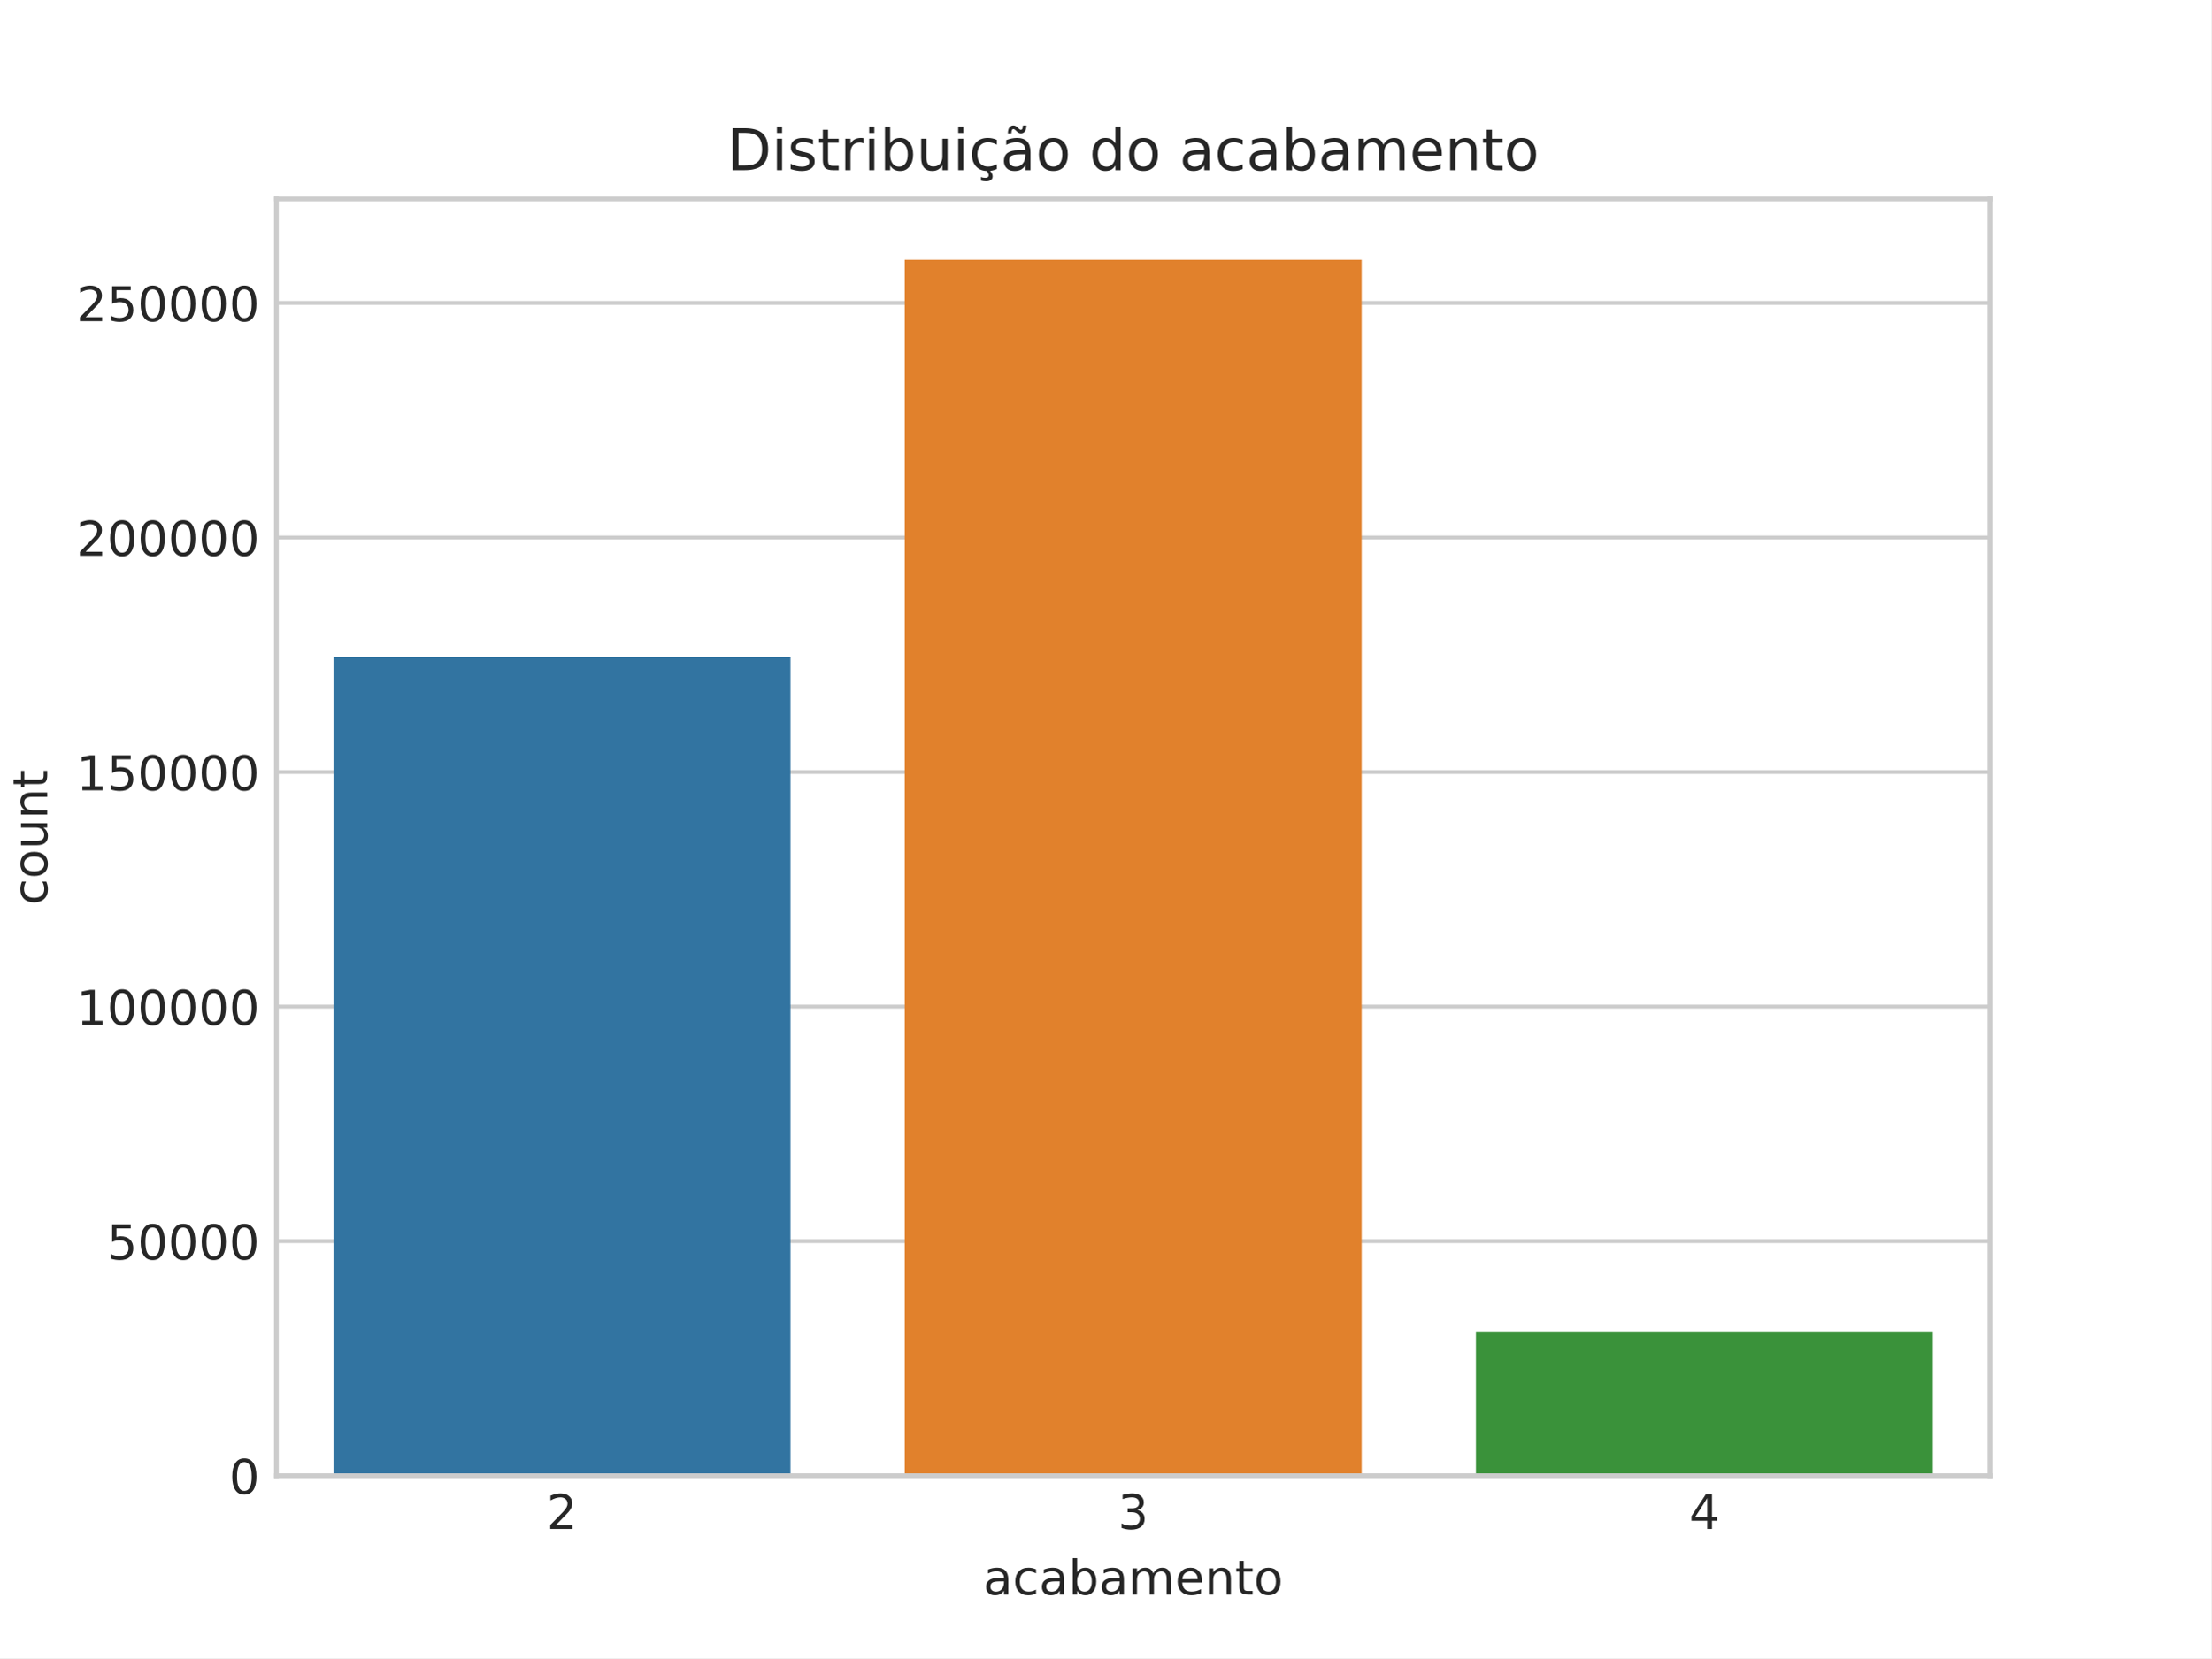
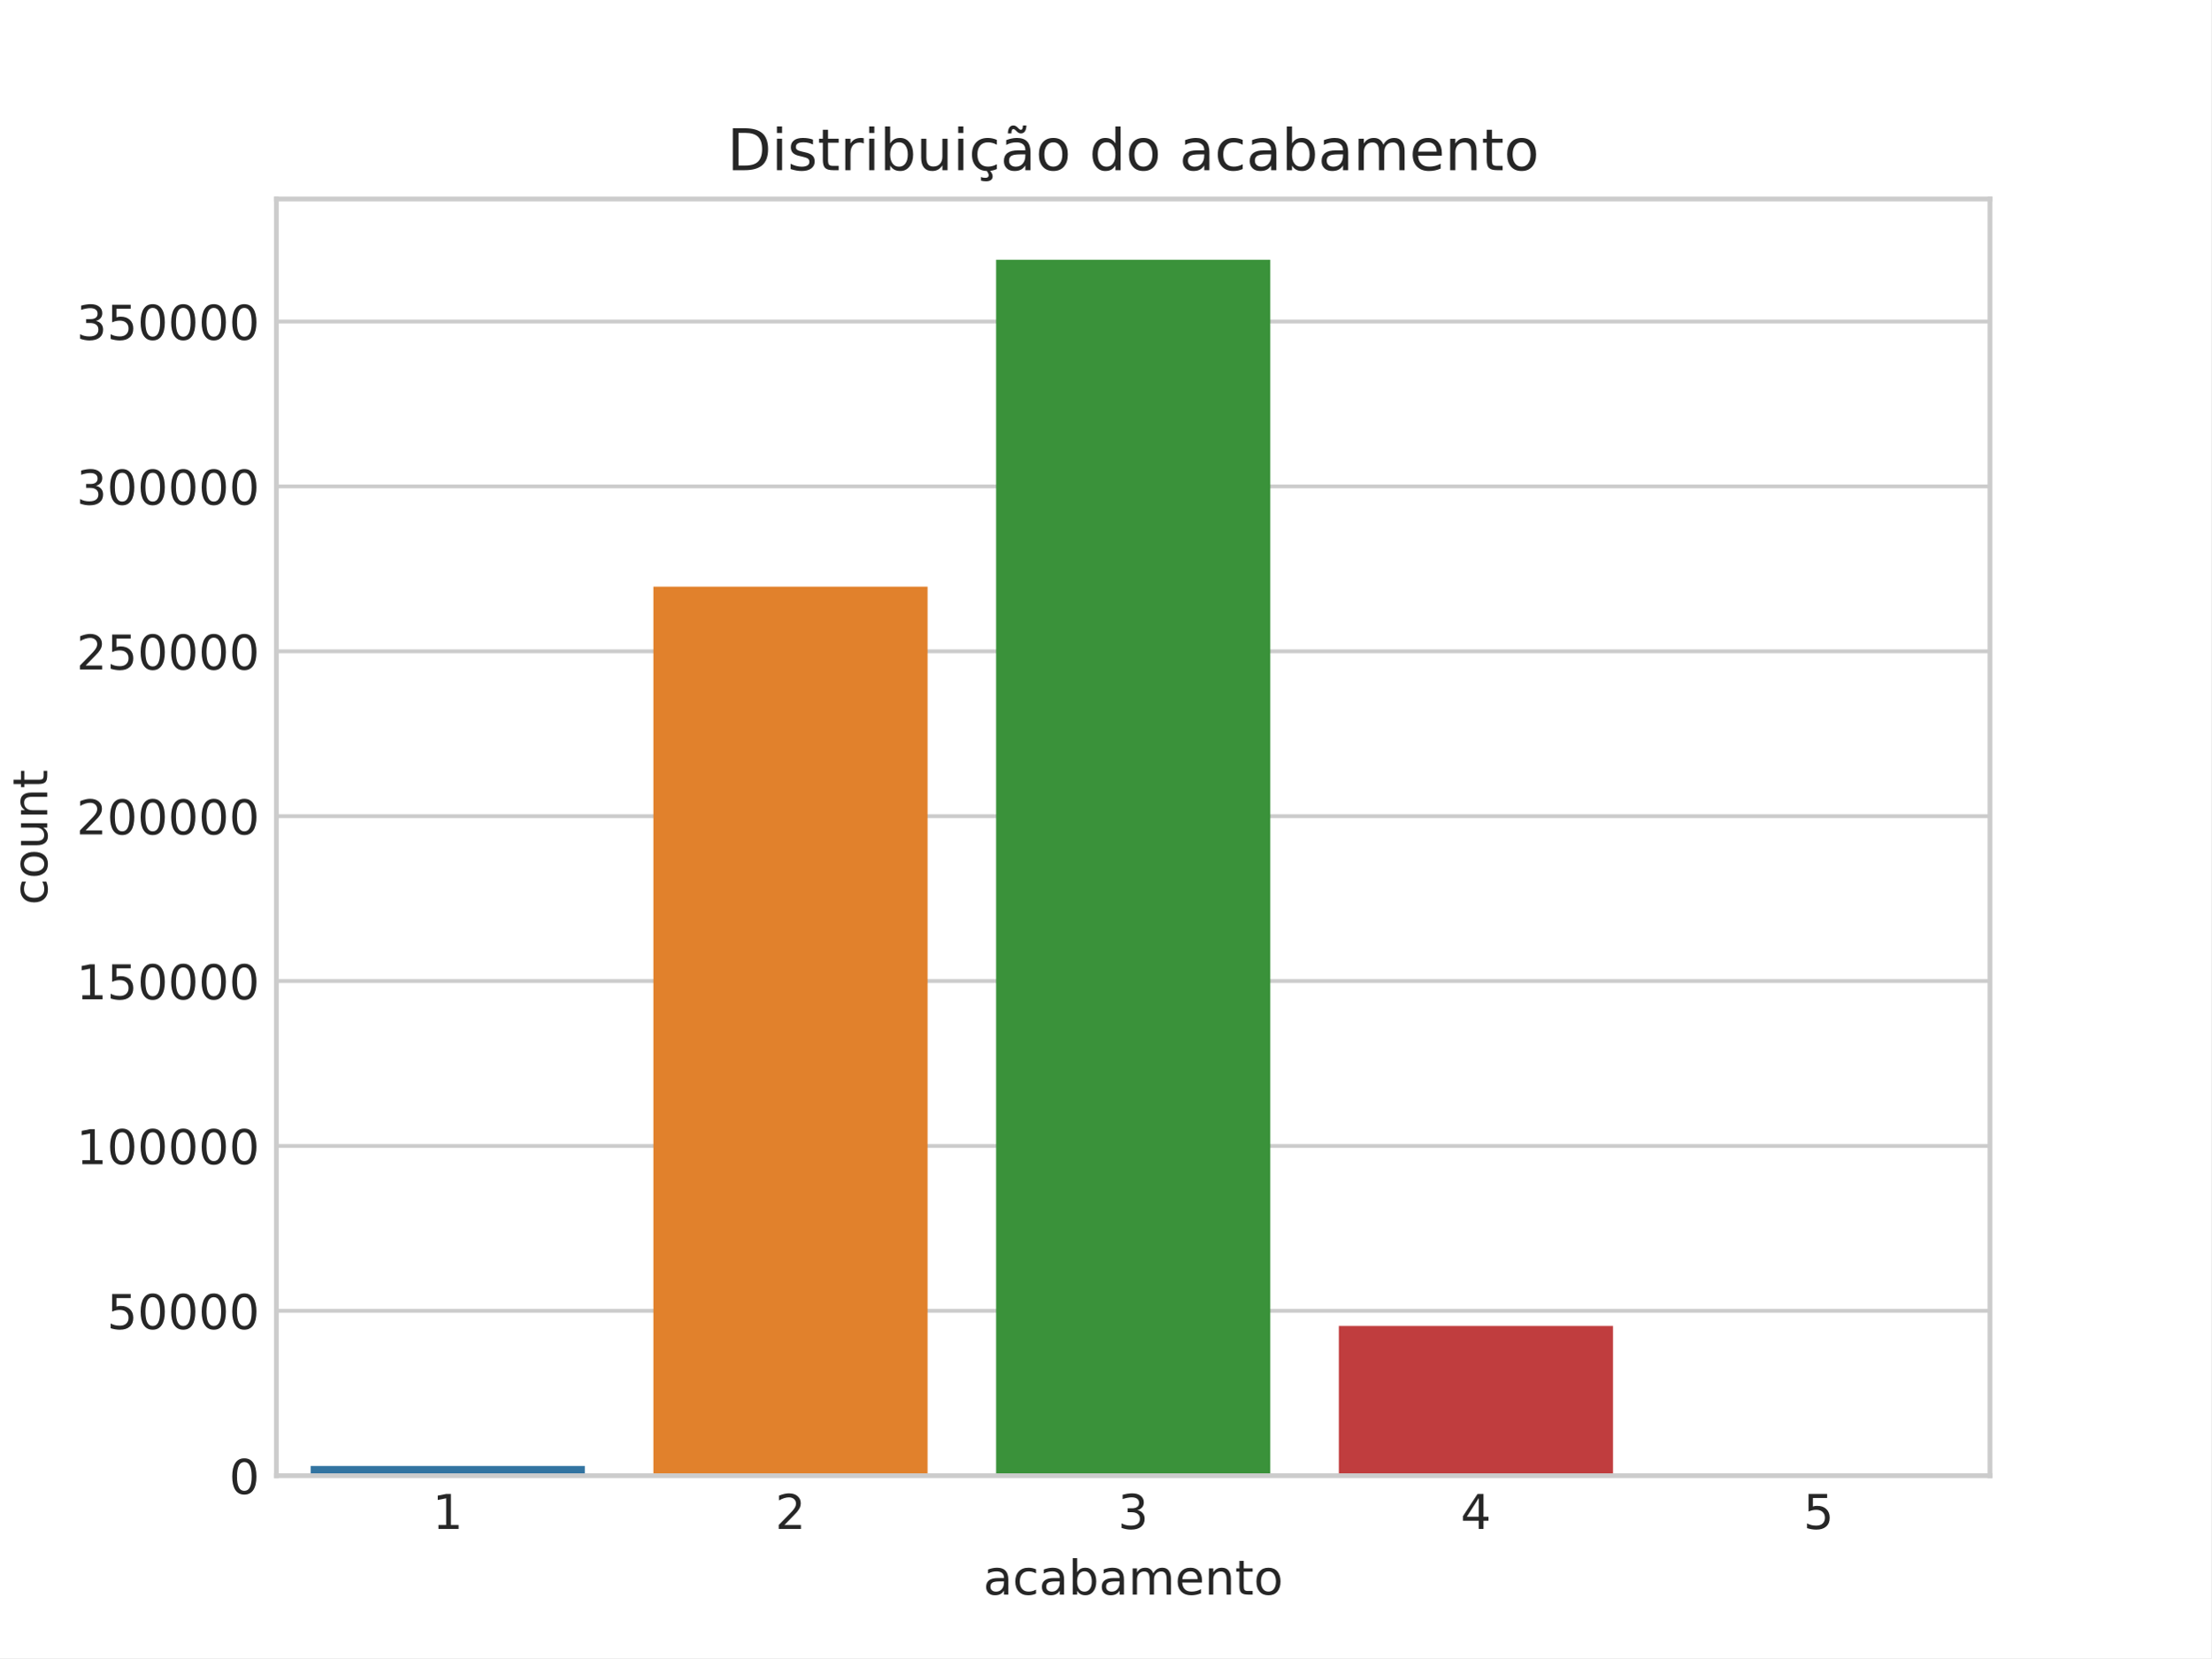
<svg xmlns="http://www.w3.org/2000/svg" xmlns:xlink="http://www.w3.org/1999/xlink" height="345.6pt" version="1.1" viewBox="0 0 460.8 345.6" width="460.8pt">
  <defs>
    <style type="text/css">
*{stroke-linecap:butt;stroke-linejoin:round;}
  </style>
  </defs>
  <g id="figure_1">
    <g id="patch_1">
      <path d="M 0 345.6  L 460.8 345.6  L 460.8 0  L 0 0  z " style="fill:#ffffff;" />
    </g>
    <g id="axes_1">
      <g id="patch_2">
        <path d="M 57.6 307.584  L 414.72 307.584  L 414.72 41.472  L 57.6 41.472  z " style="fill:#ffffff;" />
      </g>
      <g id="matplotlib.axis_1">
        <g id="xtick_1">
          <g id="line2d_1" />
          <g id="text_1">
            <defs>
-               <path d="M 19.188 8.297  L 53.609 8.297  L 53.609 0  L 7.328 0  L 7.328 8.297  Q 12.938 14.109 22.625 23.891  Q 32.328 33.688 34.812 36.531  Q 39.547 41.844 41.422 45.531  Q 43.312 49.219 43.312 52.781  Q 43.312 58.594 39.234 62.25  Q 35.156 65.922 28.609 65.922  Q 23.969 65.922 18.812 64.312  Q 13.672 62.703 7.812 59.422  L 7.812 69.391  Q 13.766 71.781 18.938 73  Q 24.125 74.219 28.422 74.219  Q 39.75 74.219 46.484 68.547  Q 53.219 62.891 53.219 53.422  Q 53.219 48.922 51.531 44.891  Q 49.859 40.875 45.406 35.406  Q 44.188 33.984 37.641 27.219  Q 31.109 20.453 19.188 8.297  z " id="DejaVuSans-32" />
-             </defs>
-             <g style="fill:#262626;" transform="translate(113.9387 318.6824)scale(0.1 -0.1)">
-               <use xlink:href="#DejaVuSans-32" />
+               <path d="M 12.406 8.297  L 28.516 8.297  L 28.516 63.922  L 10.984 60.406  L 10.984 69.391  L 28.422 72.906  L 38.281 72.906  L 38.281 8.297  L 54.391 8.297  L 54.391 0  L 12.406 0  z " id="DejaVuSans-31" />
+             </defs>
+             <g style="fill:#262626;" transform="translate(90.13075 318.6824)scale(0.1 -0.1)">
+               <use xlink:href="#DejaVuSans-31" />
            </g>
          </g>
        </g>
        <g id="xtick_2">
          <g id="line2d_2" />
          <g id="text_2">
            <defs>
-               <path d="M 40.578 39.312  Q 47.656 37.797 51.625 33  Q 55.609 28.219 55.609 21.188  Q 55.609 10.406 48.188 4.484  Q 40.766 -1.422 27.094 -1.422  Q 22.516 -1.422 17.656 -0.516  Q 12.797 0.391 7.625 2.203  L 7.625 11.719  Q 11.719 9.328 16.594 8.109  Q 21.484 6.891 26.812 6.891  Q 36.078 6.891 40.938 10.547  Q 45.797 14.203 45.797 21.188  Q 45.797 27.641 41.281 31.266  Q 36.766 34.906 28.719 34.906  L 20.219 34.906  L 20.219 43.016  L 29.109 43.016  Q 36.375 43.016 40.234 45.922  Q 44.094 48.828 44.094 54.297  Q 44.094 59.906 40.109 62.906  Q 36.141 65.922 28.719 65.922  Q 24.656 65.922 20.016 65.031  Q 15.375 64.156 9.812 62.312  L 9.812 71.094  Q 15.438 72.656 20.344 73.438  Q 25.25 74.219 29.594 74.219  Q 40.828 74.219 47.359 69.109  Q 53.906 64.016 53.906 55.328  Q 53.906 49.266 50.438 45.094  Q 46.969 40.922 40.578 39.312  z " id="DejaVuSans-33" />
-             </defs>
-             <g style="fill:#262626;" transform="translate(232.9787 318.6824)scale(0.1 -0.1)">
-               <use xlink:href="#DejaVuSans-33" />
+               <path d="M 19.188 8.297  L 53.609 8.297  L 53.609 0  L 7.328 0  L 7.328 8.297  Q 12.938 14.109 22.625 23.891  Q 32.328 33.688 34.812 36.531  Q 39.547 41.844 41.422 45.531  Q 43.312 49.219 43.312 52.781  Q 43.312 58.594 39.234 62.25  Q 35.156 65.922 28.609 65.922  Q 23.969 65.922 18.812 64.312  Q 13.672 62.703 7.812 59.422  L 7.812 69.391  Q 13.766 71.781 18.938 73  Q 24.125 74.219 28.422 74.219  Q 39.75 74.219 46.484 68.547  Q 53.219 62.891 53.219 53.422  Q 53.219 48.922 51.531 44.891  Q 49.859 40.875 45.406 35.406  Q 44.188 33.984 37.641 27.219  Q 31.109 20.453 19.188 8.297  z " id="DejaVuSans-32" />
+             </defs>
+             <g style="fill:#262626;" transform="translate(161.5548 318.6824)scale(0.1 -0.1)">
+               <use xlink:href="#DejaVuSans-32" />
            </g>
          </g>
        </g>
        <g id="xtick_3">
          <g id="line2d_3" />
          <g id="text_3">
            <defs>
+               <path d="M 40.578 39.312  Q 47.656 37.797 51.625 33  Q 55.609 28.219 55.609 21.188  Q 55.609 10.406 48.188 4.484  Q 40.766 -1.422 27.094 -1.422  Q 22.516 -1.422 17.656 -0.516  Q 12.797 0.391 7.625 2.203  L 7.625 11.719  Q 11.719 9.328 16.594 8.109  Q 21.484 6.891 26.812 6.891  Q 36.078 6.891 40.938 10.547  Q 45.797 14.203 45.797 21.188  Q 45.797 27.641 41.281 31.266  Q 36.766 34.906 28.719 34.906  L 20.219 34.906  L 20.219 43.016  L 29.109 43.016  Q 36.375 43.016 40.234 45.922  Q 44.094 48.828 44.094 54.297  Q 44.094 59.906 40.109 62.906  Q 36.141 65.922 28.719 65.922  Q 24.656 65.922 20.016 65.031  Q 15.375 64.156 9.812 62.312  L 9.812 71.094  Q 15.438 72.656 20.344 73.438  Q 25.25 74.219 29.594 74.219  Q 40.828 74.219 47.359 69.109  Q 53.906 64.016 53.906 55.328  Q 53.906 49.266 50.438 45.094  Q 46.969 40.922 40.578 39.312  z " id="DejaVuSans-33" />
+             </defs>
+             <g style="fill:#262626;" transform="translate(232.9787 318.6824)scale(0.1 -0.1)">
+               <use xlink:href="#DejaVuSans-33" />
+             </g>
+           </g>
+         </g>
+         <g id="xtick_4">
+           <g id="line2d_4" />
+           <g id="text_4">
+             <defs>
              <path d="M 37.797 64.312  L 12.891 25.391  L 37.797 25.391  z M 35.203 72.906  L 47.609 72.906  L 47.609 25.391  L 58.016 25.391  L 58.016 17.188  L 47.609 17.188  L 47.609 0  L 37.797 0  L 37.797 17.188  L 4.891 17.188  L 4.891 26.703  z " id="DejaVuSans-34" />
            </defs>
-             <g style="fill:#262626;" transform="translate(352.0188 318.6824)scale(0.1 -0.1)">
+             <g style="fill:#262626;" transform="translate(304.4028 318.6824)scale(0.1 -0.1)">
              <use xlink:href="#DejaVuSans-34" />
            </g>
          </g>
        </g>
-         <g id="text_4">
+         <g id="xtick_5">
+           <g id="line2d_5" />
+           <g id="text_5">
+             <defs>
+               <path d="M 10.797 72.906  L 49.516 72.906  L 49.516 64.594  L 19.828 64.594  L 19.828 46.734  Q 21.969 47.469 24.109 47.828  Q 26.266 48.188 28.422 48.188  Q 40.625 48.188 47.75 41.5  Q 54.891 34.812 54.891 23.391  Q 54.891 11.625 47.562 5.094  Q 40.234 -1.422 26.906 -1.422  Q 22.312 -1.422 17.547 -0.641  Q 12.797 0.141 7.719 1.703  L 7.719 11.625  Q 12.109 9.234 16.797 8.062  Q 21.484 6.891 26.703 6.891  Q 35.156 6.891 40.078 11.328  Q 45.016 15.766 45.016 23.391  Q 45.016 31 40.078 35.438  Q 35.156 39.891 26.703 39.891  Q 22.75 39.891 18.812 39.016  Q 14.891 38.141 10.797 36.281  z " id="DejaVuSans-35" />
+             </defs>
+             <g style="fill:#262626;" transform="translate(375.8268 318.6824)scale(0.1 -0.1)">
+               <use xlink:href="#DejaVuSans-35" />
+             </g>
+           </g>
+         </g>
+         <g id="text_6">
          <defs>
            <path d="M 34.281 27.484  Q 23.391 27.484 19.188 25  Q 14.984 22.516 14.984 16.5  Q 14.984 11.719 18.141 8.906  Q 21.297 6.109 26.703 6.109  Q 34.188 6.109 38.703 11.406  Q 43.219 16.703 43.219 25.484  L 43.219 27.484  z M 52.203 31.203  L 52.203 0  L 43.219 0  L 43.219 8.297  Q 40.141 3.328 35.547 0.953  Q 30.953 -1.422 24.312 -1.422  Q 15.922 -1.422 10.953 3.297  Q 6 8.016 6 15.922  Q 6 25.141 12.172 29.828  Q 18.359 34.516 30.609 34.516  L 43.219 34.516  L 43.219 35.406  Q 43.219 41.609 39.141 45  Q 35.062 48.391 27.688 48.391  Q 23 48.391 18.547 47.266  Q 14.109 46.141 10.016 43.891  L 10.016 52.203  Q 14.938 54.109 19.578 55.047  Q 24.219 56 28.609 56  Q 40.484 56 46.344 49.844  Q 52.203 43.703 52.203 31.203  z " id="DejaVuSans-61" />
            <path d="M 48.781 52.594  L 48.781 44.188  Q 44.969 46.297 41.141 47.344  Q 37.312 48.391 33.406 48.391  Q 24.656 48.391 19.812 42.844  Q 14.984 37.312 14.984 27.297  Q 14.984 17.281 19.812 11.734  Q 24.656 6.203 33.406 6.203  Q 37.312 6.203 41.141 7.25  Q 44.969 8.297 48.781 10.406  L 48.781 2.094  Q 45.016 0.344 40.984 -0.531  Q 36.969 -1.422 32.422 -1.422  Q 20.062 -1.422 12.781 6.344  Q 5.516 14.109 5.516 27.297  Q 5.516 40.672 12.859 48.328  Q 20.219 56 33.016 56  Q 37.156 56 41.109 55.141  Q 45.062 54.297 48.781 52.594  z " id="DejaVuSans-63" />
            <path d="M 48.688 27.297  Q 48.688 37.203 44.609 42.844  Q 40.531 48.484 33.406 48.484  Q 26.266 48.484 22.188 42.844  Q 18.109 37.203 18.109 27.297  Q 18.109 17.391 22.188 11.75  Q 26.266 6.109 33.406 6.109  Q 40.531 6.109 44.609 11.75  Q 48.688 17.391 48.688 27.297  z M 18.109 46.391  Q 20.953 51.266 25.266 53.625  Q 29.594 56 35.594 56  Q 45.562 56 51.781 48.094  Q 58.016 40.188 58.016 27.297  Q 58.016 14.406 51.781 6.484  Q 45.562 -1.422 35.594 -1.422  Q 29.594 -1.422 25.266 0.953  Q 20.953 3.328 18.109 8.203  L 18.109 0  L 9.078 0  L 9.078 75.984  L 18.109 75.984  z " id="DejaVuSans-62" />
            <path d="M 52 44.188  Q 55.375 50.25 60.062 53.125  Q 64.75 56 71.094 56  Q 79.641 56 84.281 50.016  Q 88.922 44.047 88.922 33.016  L 88.922 0  L 79.891 0  L 79.891 32.719  Q 79.891 40.578 77.094 44.375  Q 74.312 48.188 68.609 48.188  Q 61.625 48.188 57.562 43.547  Q 53.516 38.922 53.516 30.906  L 53.516 0  L 44.484 0  L 44.484 32.719  Q 44.484 40.625 41.703 44.406  Q 38.922 48.188 33.109 48.188  Q 26.219 48.188 22.156 43.531  Q 18.109 38.875 18.109 30.906  L 18.109 0  L 9.078 0  L 9.078 54.688  L 18.109 54.688  L 18.109 46.188  Q 21.188 51.219 25.484 53.609  Q 29.781 56 35.688 56  Q 41.656 56 45.828 52.969  Q 50 49.953 52 44.188  z " id="DejaVuSans-6d" />
            <path d="M 56.203 29.594  L 56.203 25.203  L 14.891 25.203  Q 15.484 15.922 20.484 11.062  Q 25.484 6.203 34.422 6.203  Q 39.594 6.203 44.453 7.469  Q 49.312 8.734 54.109 11.281  L 54.109 2.781  Q 49.266 0.734 44.188 -0.344  Q 39.109 -1.422 33.891 -1.422  Q 20.797 -1.422 13.156 6.188  Q 5.516 13.812 5.516 26.812  Q 5.516 40.234 12.766 48.109  Q 20.016 56 32.328 56  Q 43.359 56 49.781 48.891  Q 56.203 41.797 56.203 29.594  z M 47.219 32.234  Q 47.125 39.594 43.094 43.984  Q 39.062 48.391 32.422 48.391  Q 24.906 48.391 20.391 44.141  Q 15.875 39.891 15.188 32.172  z " id="DejaVuSans-65" />
            <path d="M 54.891 33.016  L 54.891 0  L 45.906 0  L 45.906 32.719  Q 45.906 40.484 42.875 44.328  Q 39.844 48.188 33.797 48.188  Q 26.516 48.188 22.312 43.547  Q 18.109 38.922 18.109 30.906  L 18.109 0  L 9.078 0  L 9.078 54.688  L 18.109 54.688  L 18.109 46.188  Q 21.344 51.125 25.703 53.562  Q 30.078 56 35.797 56  Q 45.219 56 50.047 50.172  Q 54.891 44.344 54.891 33.016  z " id="DejaVuSans-6e" />
            <path d="M 18.312 70.219  L 18.312 54.688  L 36.812 54.688  L 36.812 47.703  L 18.312 47.703  L 18.312 18.016  Q 18.312 11.328 20.141 9.422  Q 21.969 7.516 27.594 7.516  L 36.812 7.516  L 36.812 0  L 27.594 0  Q 17.188 0 13.234 3.875  Q 9.281 7.766 9.281 18.016  L 9.281 47.703  L 2.688 47.703  L 2.688 54.688  L 9.281 54.688  L 9.281 70.219  z " id="DejaVuSans-74" />
            <path d="M 30.609 48.391  Q 23.391 48.391 19.188 42.75  Q 14.984 37.109 14.984 27.297  Q 14.984 17.484 19.156 11.844  Q 23.344 6.203 30.609 6.203  Q 37.797 6.203 41.984 11.859  Q 46.188 17.531 46.188 27.297  Q 46.188 37.016 41.984 42.703  Q 37.797 48.391 30.609 48.391  z M 30.609 56  Q 42.328 56 49.016 48.375  Q 55.719 40.766 55.719 27.297  Q 55.719 13.875 49.016 6.219  Q 42.328 -1.422 30.609 -1.422  Q 18.844 -1.422 12.172 6.219  Q 5.516 13.875 5.516 27.297  Q 5.516 40.766 12.172 48.375  Q 18.844 56 30.609 56  z " id="DejaVuSans-6f" />
          </defs>
          <g style="fill:#262626;" transform="translate(204.9092 332.3606)scale(0.1 -0.1)">
            <use xlink:href="#DejaVuSans-61" />
            <use x="61.279" xlink:href="#DejaVuSans-63" />
            <use x="116.26" xlink:href="#DejaVuSans-61" />
            <use x="177.539" xlink:href="#DejaVuSans-62" />
            <use x="241.016" xlink:href="#DejaVuSans-61" />
            <use x="302.295" xlink:href="#DejaVuSans-6d" />
            <use x="399.707" xlink:href="#DejaVuSans-65" />
            <use x="461.23" xlink:href="#DejaVuSans-6e" />
            <use x="524.609" xlink:href="#DejaVuSans-74" />
            <use x="563.818" xlink:href="#DejaVuSans-6f" />
          </g>
        </g>
      </g>
      <g id="matplotlib.axis_2">
        <g id="ytick_1">
-           <g id="line2d_4">
-             <path clip-path="url(#pa139421520)" d="M 57.6 307.584  L 414.72 307.584  " style="fill:none;stroke:#cccccc;stroke-linecap:round;stroke-width:0.8;" />
-           </g>
-           <g id="line2d_5" />
-           <g id="text_5">
+           <g id="line2d_6">
+             <path clip-path="url(#p790d58778e)" d="M 57.6 307.584  L 414.72 307.584  " style="fill:none;stroke:#cccccc;stroke-linecap:round;stroke-width:0.8;" />
+           </g>
+           <g id="line2d_7" />
+           <g id="text_7">
            <defs>
              <path d="M 31.781 66.406  Q 24.172 66.406 20.328 58.906  Q 16.5 51.422 16.5 36.375  Q 16.5 21.391 20.328 13.891  Q 24.172 6.391 31.781 6.391  Q 39.453 6.391 43.281 13.891  Q 47.125 21.391 47.125 36.375  Q 47.125 51.422 43.281 58.906  Q 39.453 66.406 31.781 66.406  z M 31.781 74.219  Q 44.047 74.219 50.516 64.516  Q 56.984 54.828 56.984 36.375  Q 56.984 17.969 50.516 8.266  Q 44.047 -1.422 31.781 -1.422  Q 19.531 -1.422 13.062 8.266  Q 6.594 17.969 6.594 36.375  Q 6.594 54.828 13.062 64.516  Q 19.531 74.219 31.781 74.219  z " id="DejaVuSans-30" />
            </defs>
            <g style="fill:#262626;" transform="translate(47.7375 311.3832)scale(0.1 -0.1)">
              <use xlink:href="#DejaVuSans-30" />
            </g>
          </g>
        </g>
        <g id="ytick_2">
-           <g id="line2d_6">
-             <path clip-path="url(#pa139421520)" d="M 57.6 258.696  L 414.72 258.696  " style="fill:none;stroke:#cccccc;stroke-linecap:round;stroke-width:0.8;" />
-           </g>
-           <g id="line2d_7" />
-           <g id="text_6">
-             <defs>
-               <path d="M 10.797 72.906  L 49.516 72.906  L 49.516 64.594  L 19.828 64.594  L 19.828 46.734  Q 21.969 47.469 24.109 47.828  Q 26.266 48.188 28.422 48.188  Q 40.625 48.188 47.75 41.5  Q 54.891 34.812 54.891 23.391  Q 54.891 11.625 47.562 5.094  Q 40.234 -1.422 26.906 -1.422  Q 22.312 -1.422 17.547 -0.641  Q 12.797 0.141 7.719 1.703  L 7.719 11.625  Q 12.109 9.234 16.797 8.062  Q 21.484 6.891 26.703 6.891  Q 35.156 6.891 40.078 11.328  Q 45.016 15.766 45.016 23.391  Q 45.016 31 40.078 35.438  Q 35.156 39.891 26.703 39.891  Q 22.75 39.891 18.812 39.016  Q 14.891 38.141 10.797 36.281  z " id="DejaVuSans-35" />
-             </defs>
-             <g style="fill:#262626;" transform="translate(22.2875 262.4957)scale(0.1 -0.1)">
+           <g id="line2d_8">
+             <path clip-path="url(#p790d58778e)" d="M 57.6 273.217  L 414.72 273.217  " style="fill:none;stroke:#cccccc;stroke-linecap:round;stroke-width:0.8;" />
+           </g>
+           <g id="line2d_9" />
+           <g id="text_8">
+             <g style="fill:#262626;" transform="translate(22.2875 277.016)scale(0.1 -0.1)">
              <use xlink:href="#DejaVuSans-35" />
              <use x="63.623" xlink:href="#DejaVuSans-30" />
              <use x="127.246" xlink:href="#DejaVuSans-30" />
              <use x="190.869" xlink:href="#DejaVuSans-30" />
              <use x="254.492" xlink:href="#DejaVuSans-30" />
            </g>
          </g>
        </g>
        <g id="ytick_3">
-           <g id="line2d_8">
-             <path clip-path="url(#pa139421520)" d="M 57.6 209.809  L 414.72 209.809  " style="fill:none;stroke:#cccccc;stroke-linecap:round;stroke-width:0.8;" />
-           </g>
-           <g id="line2d_9" />
-           <g id="text_7">
-             <defs>
-               <path d="M 12.406 8.297  L 28.516 8.297  L 28.516 63.922  L 10.984 60.406  L 10.984 69.391  L 28.422 72.906  L 38.281 72.906  L 38.281 8.297  L 54.391 8.297  L 54.391 0  L 12.406 0  z " id="DejaVuSans-31" />
-             </defs>
-             <g style="fill:#262626;" transform="translate(15.925 213.6081)scale(0.1 -0.1)">
+           <g id="line2d_10">
+             <path clip-path="url(#p790d58778e)" d="M 57.6 238.849  L 414.72 238.849  " style="fill:none;stroke:#cccccc;stroke-linecap:round;stroke-width:0.8;" />
+           </g>
+           <g id="line2d_11" />
+           <g id="text_9">
+             <g style="fill:#262626;" transform="translate(15.925 242.6487)scale(0.1 -0.1)">
              <use xlink:href="#DejaVuSans-31" />
              <use x="63.623" xlink:href="#DejaVuSans-30" />
              <use x="127.246" xlink:href="#DejaVuSans-30" />
              <use x="190.869" xlink:href="#DejaVuSans-30" />
              <use x="254.492" xlink:href="#DejaVuSans-30" />
              <use x="318.115" xlink:href="#DejaVuSans-30" />
            </g>
          </g>
        </g>
        <g id="ytick_4">
-           <g id="line2d_10">
-             <path clip-path="url(#pa139421520)" d="M 57.6 160.921  L 414.72 160.921  " style="fill:none;stroke:#cccccc;stroke-linecap:round;stroke-width:0.8;" />
-           </g>
-           <g id="line2d_11" />
-           <g id="text_8">
-             <g style="fill:#262626;" transform="translate(15.925 164.7205)scale(0.1 -0.1)">
+           <g id="line2d_12">
+             <path clip-path="url(#p790d58778e)" d="M 57.6 204.482  L 414.72 204.482  " style="fill:none;stroke:#cccccc;stroke-linecap:round;stroke-width:0.8;" />
+           </g>
+           <g id="line2d_13" />
+           <g id="text_10">
+             <g style="fill:#262626;" transform="translate(15.925 208.2814)scale(0.1 -0.1)">
              <use xlink:href="#DejaVuSans-31" />
              <use x="63.623" xlink:href="#DejaVuSans-35" />
              <use x="127.246" xlink:href="#DejaVuSans-30" />
              <use x="190.869" xlink:href="#DejaVuSans-30" />
              <use x="254.492" xlink:href="#DejaVuSans-30" />
              <use x="318.115" xlink:href="#DejaVuSans-30" />
            </g>
          </g>
        </g>
        <g id="ytick_5">
-           <g id="line2d_12">
-             <path clip-path="url(#pa139421520)" d="M 57.6 112.034  L 414.72 112.034  " style="fill:none;stroke:#cccccc;stroke-linecap:round;stroke-width:0.8;" />
-           </g>
-           <g id="line2d_13" />
-           <g id="text_9">
-             <g style="fill:#262626;" transform="translate(15.925 115.8329)scale(0.1 -0.1)">
+           <g id="line2d_14">
+             <path clip-path="url(#p790d58778e)" d="M 57.6 170.115  L 414.72 170.115  " style="fill:none;stroke:#cccccc;stroke-linecap:round;stroke-width:0.8;" />
+           </g>
+           <g id="line2d_15" />
+           <g id="text_11">
+             <g style="fill:#262626;" transform="translate(15.925 173.9142)scale(0.1 -0.1)">
              <use xlink:href="#DejaVuSans-32" />
              <use x="63.623" xlink:href="#DejaVuSans-30" />
              <use x="127.246" xlink:href="#DejaVuSans-30" />
              <use x="190.869" xlink:href="#DejaVuSans-30" />
              <use x="254.492" xlink:href="#DejaVuSans-30" />
              <use x="318.115" xlink:href="#DejaVuSans-30" />
            </g>
          </g>
        </g>
        <g id="ytick_6">
-           <g id="line2d_14">
-             <path clip-path="url(#pa139421520)" d="M 57.6 63.146  L 414.72 63.146  " style="fill:none;stroke:#cccccc;stroke-linecap:round;stroke-width:0.8;" />
-           </g>
-           <g id="line2d_15" />
-           <g id="text_10">
-             <g style="fill:#262626;" transform="translate(15.925 66.94538)scale(0.1 -0.1)">
+           <g id="line2d_16">
+             <path clip-path="url(#p790d58778e)" d="M 57.6 135.748  L 414.72 135.748  " style="fill:none;stroke:#cccccc;stroke-linecap:round;stroke-width:0.8;" />
+           </g>
+           <g id="line2d_17" />
+           <g id="text_12">
+             <g style="fill:#262626;" transform="translate(15.925 139.5469)scale(0.1 -0.1)">
              <use xlink:href="#DejaVuSans-32" />
              <use x="63.623" xlink:href="#DejaVuSans-35" />
              <use x="127.246" xlink:href="#DejaVuSans-30" />
              <use x="190.869" xlink:href="#DejaVuSans-30" />
              <use x="254.492" xlink:href="#DejaVuSans-30" />
              <use x="318.115" xlink:href="#DejaVuSans-30" />
            </g>
          </g>
        </g>
-         <g id="text_11">
+         <g id="ytick_7">
+           <g id="line2d_18">
+             <path clip-path="url(#p790d58778e)" d="M 57.6 101.38  L 414.72 101.38  " style="fill:none;stroke:#cccccc;stroke-linecap:round;stroke-width:0.8;" />
+           </g>
+           <g id="line2d_19" />
+           <g id="text_13">
+             <g style="fill:#262626;" transform="translate(15.925 105.1796)scale(0.1 -0.1)">
+               <use xlink:href="#DejaVuSans-33" />
+               <use x="63.623" xlink:href="#DejaVuSans-30" />
+               <use x="127.246" xlink:href="#DejaVuSans-30" />
+               <use x="190.869" xlink:href="#DejaVuSans-30" />
+               <use x="254.492" xlink:href="#DejaVuSans-30" />
+               <use x="318.115" xlink:href="#DejaVuSans-30" />
+             </g>
+           </g>
+         </g>
+         <g id="ytick_8">
+           <g id="line2d_20">
+             <path clip-path="url(#p790d58778e)" d="M 57.6 67.013  L 414.72 67.013  " style="fill:none;stroke:#cccccc;stroke-linecap:round;stroke-width:0.8;" />
+           </g>
+           <g id="line2d_21" />
+           <g id="text_14">
+             <g style="fill:#262626;" transform="translate(15.925 70.81238)scale(0.1 -0.1)">
+               <use xlink:href="#DejaVuSans-33" />
+               <use x="63.623" xlink:href="#DejaVuSans-35" />
+               <use x="127.246" xlink:href="#DejaVuSans-30" />
+               <use x="190.869" xlink:href="#DejaVuSans-30" />
+               <use x="254.492" xlink:href="#DejaVuSans-30" />
+               <use x="318.115" xlink:href="#DejaVuSans-30" />
+             </g>
+           </g>
+         </g>
+         <g id="text_15">
          <defs>
            <path d="M 8.5 21.578  L 8.5 54.688  L 17.484 54.688  L 17.484 21.922  Q 17.484 14.156 20.5 10.266  Q 23.531 6.391 29.594 6.391  Q 36.859 6.391 41.078 11.031  Q 45.312 15.672 45.312 23.688  L 45.312 54.688  L 54.297 54.688  L 54.297 0  L 45.312 0  L 45.312 8.406  Q 42.047 3.422 37.719 1  Q 33.406 -1.422 27.688 -1.422  Q 18.266 -1.422 13.375 4.438  Q 8.5 10.297 8.5 21.578  z M 31.109 56  z " id="DejaVuSans-75" />
          </defs>
          <g style="fill:#262626;" transform="translate(9.845312 188.6343)rotate(-90)scale(0.1 -0.1)">
            <use xlink:href="#DejaVuSans-63" />
            <use x="54.98" xlink:href="#DejaVuSans-6f" />
            <use x="116.162" xlink:href="#DejaVuSans-75" />
            <use x="179.541" xlink:href="#DejaVuSans-6e" />
            <use x="242.92" xlink:href="#DejaVuSans-74" />
          </g>
        </g>
      </g>
      <g id="patch_3">
-         <path clip-path="url(#pa139421520)" d="M 69.504 307.584  L 164.736 307.584  L 164.736 136.951  L 69.504 136.951  z " style="fill:#3274a1;" />
+         <path clip-path="url(#p790d58778e)" d="M 64.742 307.584  L 121.882 307.584  L 121.882 305.558  L 64.742 305.558  z " style="fill:#3274a1;" />
      </g>
      <g id="patch_4">
-         <path clip-path="url(#pa139421520)" d="M 188.544 307.584  L 283.776 307.584  L 283.776 54.144  L 188.544 54.144  z " style="fill:#e1812c;" />
+         <path clip-path="url(#p790d58778e)" d="M 136.166 307.584  L 193.306 307.584  L 193.306 122.283  L 136.166 122.283  z " style="fill:#e1812c;" />
      </g>
      <g id="patch_5">
-         <path clip-path="url(#pa139421520)" d="M 307.584 307.584  L 402.816 307.584  L 402.816 277.528  L 307.584 277.528  z " style="fill:#3a923a;" />
+         <path clip-path="url(#p790d58778e)" d="M 207.59 307.584  L 264.73 307.584  L 264.73 54.144  L 207.59 54.144  z " style="fill:#3a923a;" />
      </g>
      <g id="patch_6">
+         <path clip-path="url(#p790d58778e)" d="M 279.014 307.584  L 336.154 307.584  L 336.154 276.374  L 279.014 276.374  z " style="fill:#c03d3e;" />
+       </g>
+       <g id="patch_7">
+         <path clip-path="url(#p790d58778e)" d="M 350.438 307.584  L 407.578 307.584  L 407.578 307.448  L 350.438 307.448  z " style="fill:#9372b2;" />
+       </g>
+       <g id="patch_8">
        <path d="M 57.6 307.584  L 57.6 41.472  " style="fill:none;stroke:#cccccc;stroke-linecap:square;stroke-linejoin:miter;" />
      </g>
-       <g id="patch_7">
+       <g id="patch_9">
        <path d="M 414.72 307.584  L 414.72 41.472  " style="fill:none;stroke:#cccccc;stroke-linecap:square;stroke-linejoin:miter;" />
      </g>
-       <g id="patch_8">
+       <g id="patch_10">
        <path d="M 57.6 307.584  L 414.72 307.584  " style="fill:none;stroke:#cccccc;stroke-linecap:square;stroke-linejoin:miter;" />
      </g>
-       <g id="patch_9">
+       <g id="patch_11">
        <path d="M 57.6 41.472  L 414.72 41.472  " style="fill:none;stroke:#cccccc;stroke-linecap:square;stroke-linejoin:miter;" />
      </g>
-       <g id="text_12">
+       <g id="text_16">
        <defs>
          <path d="M 19.672 64.797  L 19.672 8.109  L 31.594 8.109  Q 46.688 8.109 53.688 14.938  Q 60.688 21.781 60.688 36.531  Q 60.688 51.172 53.688 57.984  Q 46.688 64.797 31.594 64.797  z M 9.812 72.906  L 30.078 72.906  Q 51.266 72.906 61.172 64.094  Q 71.094 55.281 71.094 36.531  Q 71.094 17.672 61.125 8.828  Q 51.172 0 30.078 0  L 9.812 0  z " id="DejaVuSans-44" />
          <path d="M 9.422 54.688  L 18.406 54.688  L 18.406 0  L 9.422 0  z M 9.422 75.984  L 18.406 75.984  L 18.406 64.594  L 9.422 64.594  z " id="DejaVuSans-69" />
          <path d="M 44.281 53.078  L 44.281 44.578  Q 40.484 46.531 36.375 47.5  Q 32.281 48.484 27.875 48.484  Q 21.188 48.484 17.844 46.438  Q 14.5 44.391 14.5 40.281  Q 14.5 37.156 16.891 35.375  Q 19.281 33.594 26.516 31.984  L 29.594 31.297  Q 39.156 29.25 43.188 25.516  Q 47.219 21.781 47.219 15.094  Q 47.219 7.469 41.188 3.016  Q 35.156 -1.422 24.609 -1.422  Q 20.219 -1.422 15.453 -0.562  Q 10.688 0.297 5.422 2  L 5.422 11.281  Q 10.406 8.688 15.234 7.391  Q 20.062 6.109 24.812 6.109  Q 31.156 6.109 34.562 8.281  Q 37.984 10.453 37.984 14.406  Q 37.984 18.062 35.516 20.016  Q 33.062 21.969 24.703 23.781  L 21.578 24.516  Q 13.234 26.266 9.516 29.906  Q 5.812 33.547 5.812 39.891  Q 5.812 47.609 11.281 51.797  Q 16.75 56 26.812 56  Q 31.781 56 36.172 55.266  Q 40.578 54.547 44.281 53.078  z " id="DejaVuSans-73" />
          <path d="M 41.109 46.297  Q 39.594 47.172 37.812 47.578  Q 36.031 48 33.891 48  Q 26.266 48 22.188 43.047  Q 18.109 38.094 18.109 28.812  L 18.109 0  L 9.078 0  L 9.078 54.688  L 18.109 54.688  L 18.109 46.188  Q 20.953 51.172 25.484 53.578  Q 30.031 56 36.531 56  Q 37.453 56 38.578 55.875  Q 39.703 55.766 41.062 55.516  z " id="DejaVuSans-72" />
          <path d="M 48.781 52.594  L 48.781 44.188  Q 44.969 46.297 41.141 47.344  Q 37.312 48.391 33.406 48.391  Q 24.656 48.391 19.812 42.844  Q 14.984 37.312 14.984 27.297  Q 14.984 17.281 19.812 11.734  Q 24.656 6.203 33.406 6.203  Q 37.312 6.203 41.141 7.25  Q 44.969 8.297 48.781 10.406  L 48.781 2.094  Q 45.016 0.344 40.984 -0.531  Q 36.969 -1.422 32.422 -1.422  Q 20.062 -1.422 12.781 6.344  Q 5.516 14.109 5.516 27.297  Q 5.516 40.672 12.859 48.328  Q 20.219 56 33.016 56  Q 37.156 56 41.109 55.141  Q 45.062 54.297 48.781 52.594  z M 36.109 0  Q 38.781 -3.031 40.094 -5.594  Q 41.422 -8.156 41.422 -10.5  Q 41.422 -14.844 38.484 -17.062  Q 35.562 -19.281 29.797 -19.281  Q 27.562 -19.281 25.438 -18.984  Q 23.312 -18.703 21.203 -18.109  L 21.203 -11.719  Q 22.875 -12.547 24.672 -12.906  Q 26.484 -13.281 28.781 -13.281  Q 31.656 -13.281 33.125 -12.109  Q 34.594 -10.938 34.594 -8.688  Q 34.594 -7.234 33.531 -5.109  Q 32.484 -2.984 30.297 0  z " id="DejaVuSans-e7" />
          <path d="M 34.281 27.484  Q 23.391 27.484 19.188 25  Q 14.984 22.516 14.984 16.5  Q 14.984 11.719 18.141 8.906  Q 21.297 6.109 26.703 6.109  Q 34.188 6.109 38.703 11.406  Q 43.219 16.703 43.219 25.484  L 43.219 27.484  z M 52.203 31.203  L 52.203 0  L 43.219 0  L 43.219 8.297  Q 40.141 3.328 35.547 0.953  Q 30.953 -1.422 24.312 -1.422  Q 15.922 -1.422 10.953 3.297  Q 6 8.016 6 15.922  Q 6 25.141 12.172 29.828  Q 18.359 34.516 30.609 34.516  L 43.219 34.516  L 43.219 35.406  Q 43.219 41.609 39.141 45  Q 35.062 48.391 27.688 48.391  Q 23 48.391 18.547 47.266  Q 14.109 46.141 10.016 43.891  L 10.016 52.203  Q 14.938 54.109 19.578 55.047  Q 24.219 56 28.609 56  Q 40.484 56 46.344 49.844  Q 52.203 43.703 52.203 31.203  z M 28.812 66.891  L 26.016 69.578  Q 24.953 70.562 24.141 71.016  Q 23.344 71.484 22.703 71.484  Q 20.844 71.484 19.969 69.703  Q 19.094 67.922 18.984 63.922  L 12.891 63.922  Q 12.984 70.516 15.469 74.094  Q 17.969 77.688 22.406 77.688  Q 24.266 77.688 25.828 77  Q 27.391 76.312 29.203 74.703  L 31.984 72.016  Q 33.047 71.047 33.859 70.578  Q 34.672 70.125 35.297 70.125  Q 37.156 70.125 38.031 71.906  Q 38.906 73.688 39.016 77.688  L 45.109 77.688  Q 45.016 71.094 42.516 67.5  Q 40.031 63.922 35.594 63.922  Q 33.734 63.922 32.172 64.594  Q 30.609 65.281 28.812 66.891  z " id="DejaVuSans-e3" />
          <path id="DejaVuSans-20" />
          <path d="M 45.406 46.391  L 45.406 75.984  L 54.391 75.984  L 54.391 0  L 45.406 0  L 45.406 8.203  Q 42.578 3.328 38.25 0.953  Q 33.938 -1.422 27.875 -1.422  Q 17.969 -1.422 11.734 6.484  Q 5.516 14.406 5.516 27.297  Q 5.516 40.188 11.734 48.094  Q 17.969 56 27.875 56  Q 33.938 56 38.25 53.625  Q 42.578 51.266 45.406 46.391  z M 14.797 27.297  Q 14.797 17.391 18.875 11.75  Q 22.953 6.109 30.078 6.109  Q 37.203 6.109 41.297 11.75  Q 45.406 17.391 45.406 27.297  Q 45.406 37.203 41.297 42.844  Q 37.203 48.484 30.078 48.484  Q 22.953 48.484 18.875 42.844  Q 14.797 37.203 14.797 27.297  z " id="DejaVuSans-64" />
        </defs>
        <g style="fill:#262626;" transform="translate(151.5412 35.472)scale(0.12 -0.12)">
          <use xlink:href="#DejaVuSans-44" />
          <use x="77.002" xlink:href="#DejaVuSans-69" />
          <use x="104.785" xlink:href="#DejaVuSans-73" />
          <use x="156.885" xlink:href="#DejaVuSans-74" />
          <use x="196.094" xlink:href="#DejaVuSans-72" />
          <use x="237.207" xlink:href="#DejaVuSans-69" />
          <use x="264.99" xlink:href="#DejaVuSans-62" />
          <use x="328.467" xlink:href="#DejaVuSans-75" />
          <use x="391.846" xlink:href="#DejaVuSans-69" />
          <use x="419.629" xlink:href="#DejaVuSans-e7" />
          <use x="474.609" xlink:href="#DejaVuSans-e3" />
          <use x="535.889" xlink:href="#DejaVuSans-6f" />
          <use x="597.07" xlink:href="#DejaVuSans-20" />
          <use x="628.857" xlink:href="#DejaVuSans-64" />
          <use x="692.334" xlink:href="#DejaVuSans-6f" />
          <use x="753.516" xlink:href="#DejaVuSans-20" />
          <use x="785.303" xlink:href="#DejaVuSans-61" />
          <use x="846.582" xlink:href="#DejaVuSans-63" />
          <use x="901.562" xlink:href="#DejaVuSans-61" />
          <use x="962.842" xlink:href="#DejaVuSans-62" />
          <use x="1026.318" xlink:href="#DejaVuSans-61" />
          <use x="1087.598" xlink:href="#DejaVuSans-6d" />
          <use x="1185.01" xlink:href="#DejaVuSans-65" />
          <use x="1246.533" xlink:href="#DejaVuSans-6e" />
          <use x="1309.912" xlink:href="#DejaVuSans-74" />
          <use x="1349.121" xlink:href="#DejaVuSans-6f" />
        </g>
      </g>
    </g>
  </g>
  <defs>
-     <clipPath id="pa139421520">
+     <clipPath id="p790d58778e">
      <rect height="266.112" width="357.12" x="57.6" y="41.472" />
    </clipPath>
  </defs>
</svg>
